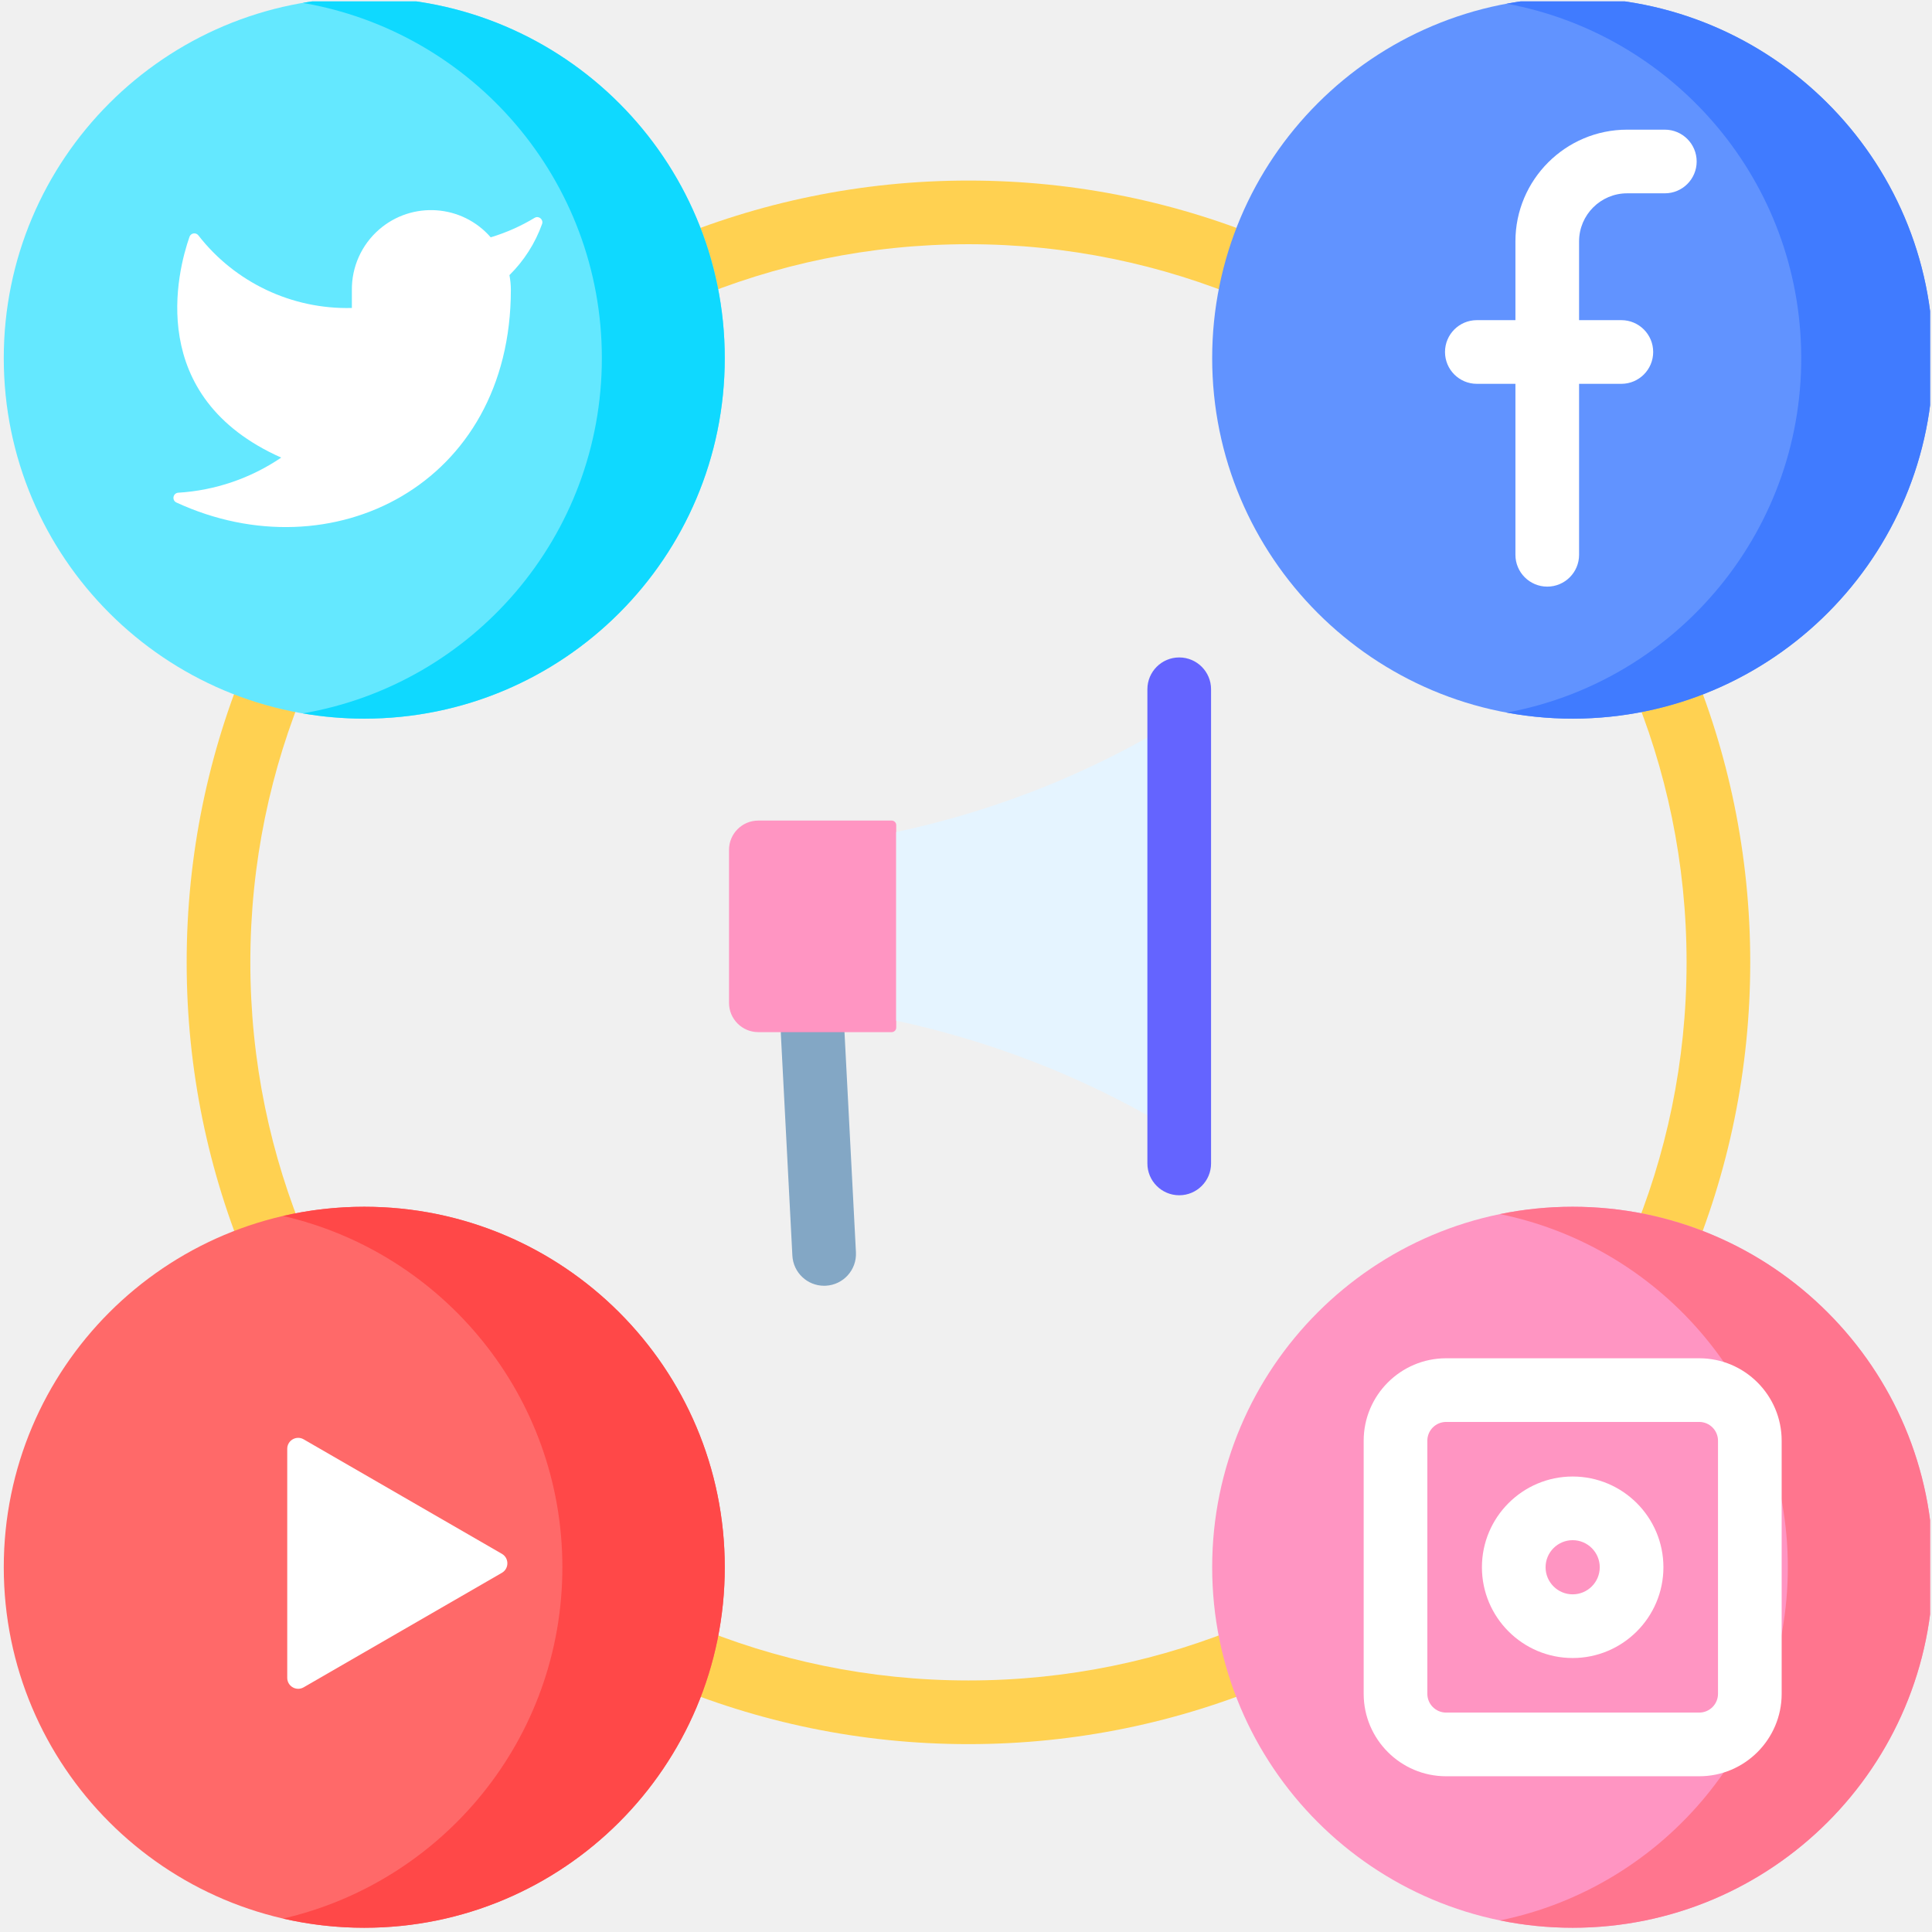
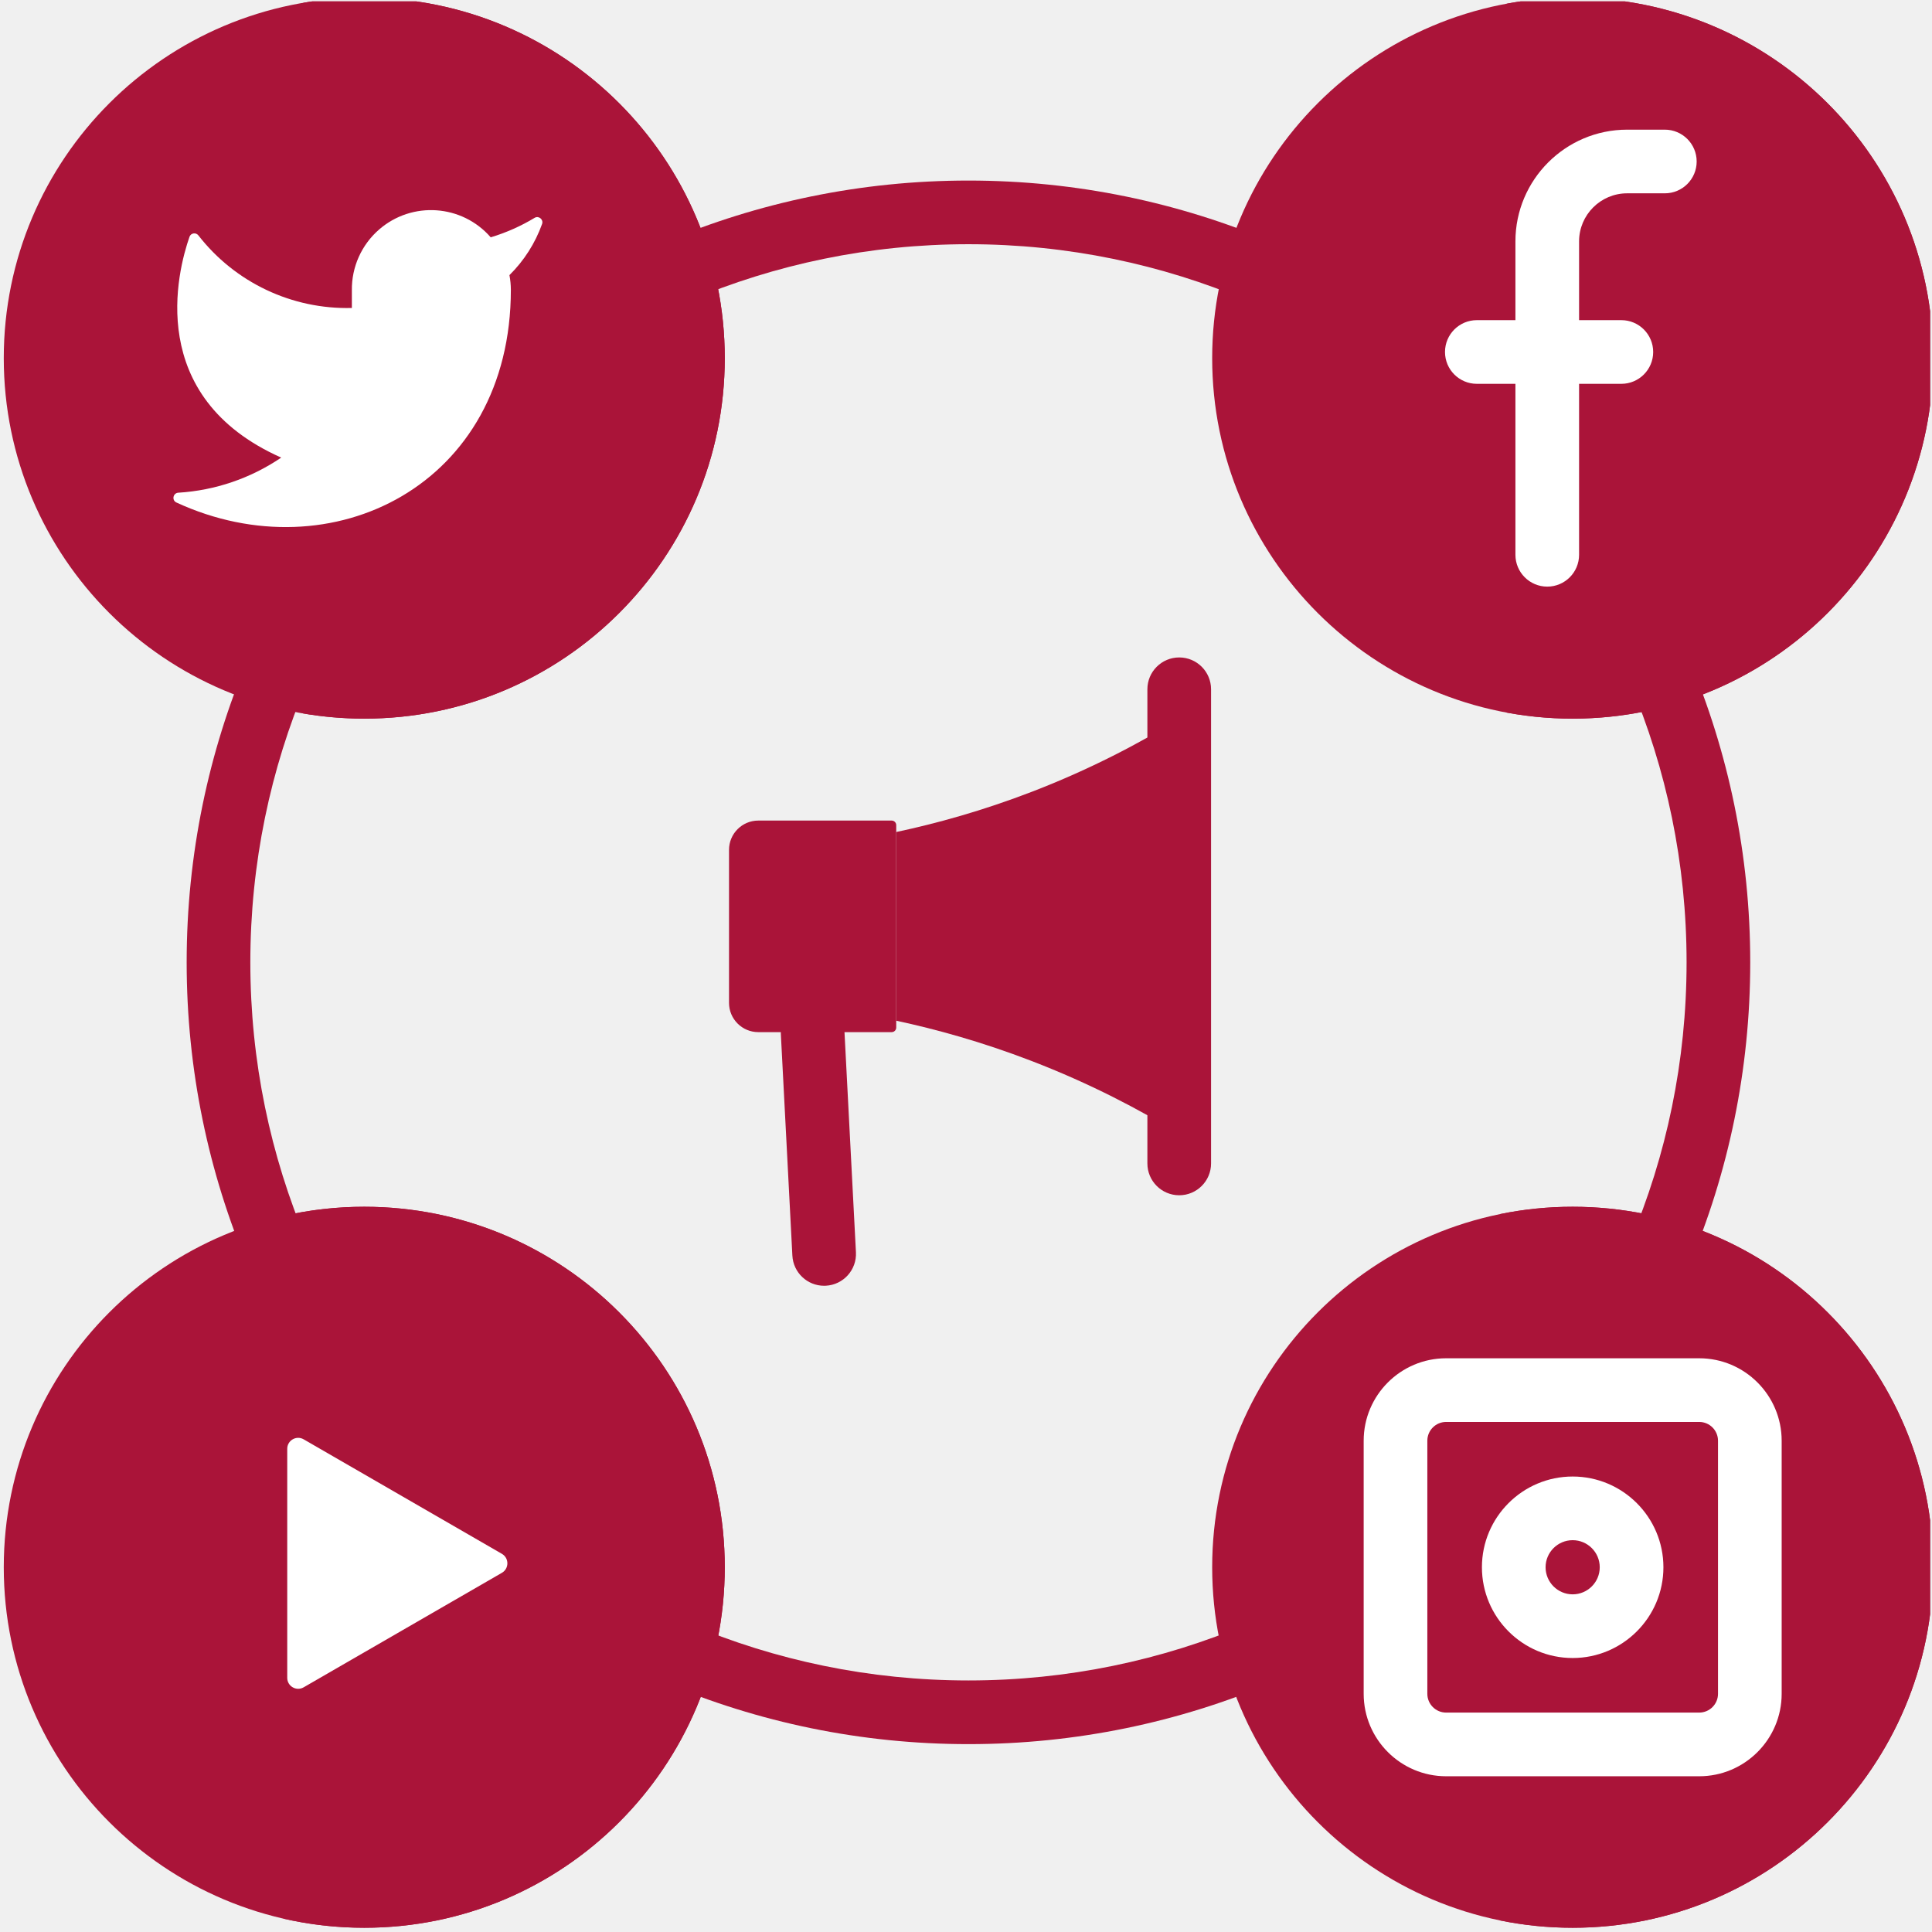
<svg xmlns="http://www.w3.org/2000/svg" width="682" height="682" viewBox="0 0 682 682" fill="none">
  <g clip-path="url(#clip0_2_242)">
-     <path d="M341.868 615.682C189.697 615.682 65.892 491.882 65.892 339.706C65.892 187.535 189.697 63.736 341.868 63.736C494.039 63.736 617.838 187.535 617.838 339.706C617.838 491.882 494.039 615.682 341.868 615.682ZM341.868 86.207C202.084 86.207 88.369 199.927 88.369 339.706C88.369 479.49 202.084 593.205 341.868 593.205C481.646 593.205 595.366 479.49 595.366 339.706C595.366 199.927 481.646 86.207 341.868 86.207Z" fill="#FFD151" />
-     <path d="M255.843 126.425C255.843 196.705 198.866 253.682 128.587 253.682C58.302 253.682 1.331 196.705 1.331 126.425C1.331 56.146 58.302 -0.831 128.587 -0.831C198.866 -0.831 255.843 56.146 255.843 126.425Z" fill="#64E8FF" />
-     <path d="M128.587 -0.831C121.19 -0.831 113.944 -0.191 106.89 1.02C166.835 11.317 212.454 63.538 212.454 126.425C212.454 189.313 166.835 241.534 106.89 251.831C113.944 253.042 121.19 253.682 128.587 253.682C198.866 253.682 255.843 196.705 255.843 126.425C255.843 56.146 198.866 -0.831 128.587 -0.831Z" fill="#0FD9FF" />
-     <path d="M682.41 126.425C682.41 196.705 625.438 253.682 555.153 253.682C484.874 253.682 427.902 196.705 427.902 126.425C427.902 56.146 484.874 -0.831 555.153 -0.831C625.438 -0.831 682.41 56.146 682.41 126.425Z" fill="#6193FF" />
-     <path d="M682.357 122.782C680.346 52.528 621.762 -2.79 551.514 -0.779C544.819 -0.586 538.264 0.121 531.876 1.3C589.586 11.988 634.04 61.745 635.787 122.782C637.611 186.339 592.502 240.343 531.865 251.545C540.577 253.162 549.586 253.89 558.797 253.63C629.05 251.613 684.369 193.035 682.357 122.782Z" fill="#407BFF" />
-     <path d="M255.843 553.246C255.843 623.531 198.866 680.503 128.587 680.503C58.302 680.503 1.331 623.531 1.331 553.246C1.331 482.967 58.302 425.99 128.587 425.99C198.866 425.99 255.843 482.967 255.843 553.246Z" fill="#FF6969" />
-     <path d="M128.587 425.99C118.731 425.99 109.135 427.113 99.924 429.234C156.402 442.235 198.518 492.823 198.518 553.246C198.518 613.675 156.402 664.258 99.924 677.259C109.135 679.38 118.731 680.503 128.587 680.503C198.866 680.503 255.843 623.531 255.843 553.246C255.843 482.967 198.866 425.99 128.587 425.99Z" fill="#FF4848" />
-     <path d="M682.41 553.246C682.41 623.531 625.438 680.503 555.153 680.503C484.874 680.503 427.902 623.531 427.902 553.246C427.902 482.967 484.874 425.99 555.153 425.99C625.438 425.99 682.41 482.967 682.41 553.246Z" fill="#FF95C2" />
-     <path d="M555.158 425.99C546.368 425.99 537.791 426.884 529.505 428.579C587.491 440.446 631.109 491.752 631.109 553.246C631.109 614.741 587.491 666.047 529.505 677.914C537.791 679.609 546.368 680.503 555.158 680.503C625.437 680.503 682.409 623.531 682.409 553.246C682.409 482.967 625.437 425.99 555.158 425.99Z" fill="#FF758E" />
+     <path d="M341.868 615.682C189.697 615.682 65.892 491.882 65.892 339.706C65.892 187.535 189.697 63.736 341.868 63.736C494.039 63.736 617.838 187.535 617.838 339.706C617.838 491.882 494.039 615.682 341.868 615.682ZM341.868 86.207C202.084 86.207 88.369 199.927 88.369 339.706C88.369 479.49 202.084 593.205 341.868 593.205C481.646 593.205 595.366 479.49 595.366 339.706C595.366 199.927 481.646 86.207 341.868 86.207Z" fill="#AA1439" />
+     <path d="M255.843 126.425C255.843 196.705 198.866 253.682 128.587 253.682C58.302 253.682 1.331 196.705 1.331 126.425C1.331 56.146 58.302 -0.831 128.587 -0.831C198.866 -0.831 255.843 56.146 255.843 126.425Z" fill="#AA1439" />
+     <path d="M128.587 -0.831C121.19 -0.831 113.944 -0.191 106.89 1.02C166.835 11.317 212.454 63.538 212.454 126.425C212.454 189.313 166.835 241.534 106.89 251.831C113.944 253.042 121.19 253.682 128.587 253.682C198.866 253.682 255.843 196.705 255.843 126.425C255.843 56.146 198.866 -0.831 128.587 -0.831Z" fill="#AA1439" />
+     <path d="M682.41 126.425C682.41 196.705 625.438 253.682 555.153 253.682C484.874 253.682 427.902 196.705 427.902 126.425C427.902 56.146 484.874 -0.831 555.153 -0.831C625.438 -0.831 682.41 56.146 682.41 126.425Z" fill="#AA1439" />
+     <path d="M682.357 122.782C680.346 52.528 621.762 -2.79 551.514 -0.779C544.819 -0.586 538.264 0.121 531.876 1.3C589.586 11.988 634.04 61.745 635.787 122.782C637.611 186.339 592.502 240.343 531.865 251.545C540.577 253.162 549.586 253.89 558.797 253.63C629.05 251.613 684.369 193.035 682.357 122.782Z" fill="#AA1439" />
+     <path d="M255.843 553.246C255.843 623.531 198.866 680.503 128.587 680.503C58.302 680.503 1.331 623.531 1.331 553.246C1.331 482.967 58.302 425.99 128.587 425.99C198.866 425.99 255.843 482.967 255.843 553.246Z" fill="#AA1439" />
+     <path d="M128.587 425.99C118.731 425.99 109.135 427.113 99.924 429.234C156.402 442.235 198.518 492.823 198.518 553.246C198.518 613.675 156.402 664.258 99.924 677.259C109.135 679.38 118.731 680.503 128.587 680.503C198.866 680.503 255.843 623.531 255.843 553.246C255.843 482.967 198.866 425.99 128.587 425.99Z" fill="#AA1439" />
+     <path d="M682.41 553.246C682.41 623.531 625.438 680.503 555.153 680.503C484.874 680.503 427.902 623.531 427.902 553.246C427.902 482.967 484.874 425.99 555.153 425.99C625.438 425.99 682.41 482.967 682.41 553.246Z" fill="#AA1439" />
+     <path d="M555.158 425.99C546.368 425.99 537.791 426.884 529.505 428.579C587.491 440.446 631.109 491.752 631.109 553.246C631.109 614.741 587.491 666.047 529.505 677.914C537.791 679.609 546.368 680.503 555.158 680.503C625.437 680.503 682.409 623.531 682.409 553.246C682.409 482.967 625.437 425.99 555.158 425.99Z" fill="#AA1439" />
    <path d="M188.724 76.897C183.869 79.824 178.666 82.137 173.223 83.775C163.097 72.131 145.455 70.904 133.811 81.03C127.615 86.42 124.101 94.264 124.21 102.483V108.715C103.043 109.266 82.947 99.702 70.024 83.083C69.146 81.955 67.363 82.241 66.895 83.587C62.659 95.715 51.082 140.117 99.269 161.534C88.457 168.868 75.909 173.131 62.955 173.926C61.063 174.041 60.559 176.593 62.279 177.388C117.021 202.672 180.335 171.187 180.335 102.29C180.329 100.554 180.158 98.823 179.836 97.118C184.992 92.029 188.922 85.854 191.355 79.07C191.921 77.485 190.169 76.029 188.724 76.897Z" fill="white" />
    <path d="M546.186 207.08C539.98 207.08 534.948 202.048 534.948 195.842V85.204C534.948 63.46 552.637 45.771 574.381 45.771H587.688C593.895 45.771 598.927 50.803 598.927 57.009C598.927 63.216 593.895 68.242 587.688 68.242H574.381C565.03 68.242 557.419 75.853 557.419 85.204V195.842C557.419 202.048 552.388 207.08 546.186 207.08Z" fill="white" />
    <path d="M572.338 135.491H521.329C515.122 135.491 510.09 130.459 510.09 124.253C510.09 118.046 515.122 113.014 521.329 113.014H572.338C578.545 113.014 583.577 118.046 583.577 124.253C583.577 130.459 578.545 135.491 572.338 135.491Z" fill="white" />
    <path d="M101.396 551.853V511.432C101.396 508.454 104.613 506.598 107.191 508.085L142.18 528.295L177.174 548.506C179.747 549.998 179.747 553.714 177.174 555.206L142.18 575.417L107.191 595.627C104.613 597.114 101.396 595.253 101.396 592.279V551.853Z" fill="white" />
    <path d="M599.826 627.024H510.485C494.439 627.024 481.381 613.966 481.381 597.919V508.579C481.381 492.527 494.439 479.474 510.485 479.474H599.826C615.873 479.474 628.931 492.527 628.931 508.579V597.919C628.931 613.966 615.873 627.024 599.826 627.024ZM510.485 501.946C506.826 501.946 503.853 504.919 503.853 508.579V597.919C503.853 601.574 506.826 604.547 510.485 604.547H599.826C603.48 604.547 606.459 601.574 606.459 597.919V508.579C606.459 504.919 603.48 501.946 599.826 501.946H510.485Z" fill="white" />
    <path d="M555.153 585.283C537.49 585.283 523.122 570.91 523.122 553.246C523.122 535.583 537.49 521.215 555.153 521.215C572.816 521.215 587.189 535.583 587.189 553.246C587.189 570.91 572.816 585.283 555.153 585.283ZM555.153 543.687C549.882 543.687 545.594 547.976 545.594 553.246C545.594 558.517 549.882 562.806 555.153 562.806C560.429 562.806 564.713 558.517 564.713 553.246C564.718 547.976 560.429 543.687 555.153 543.687Z" fill="white" />
-     <path d="M302.148 442.058L298.078 363.758C297.756 357.562 292.48 352.816 286.273 353.122C280.077 353.445 275.315 358.731 275.638 364.927L279.708 443.227C280.02 449.226 284.979 453.878 290.92 453.878C291.118 453.878 291.31 453.873 291.513 453.863C297.709 453.541 302.47 448.259 302.148 442.058Z" fill="#83A7C5" />
-     <path d="M314.759 364.345H267.684C261.972 364.345 257.345 359.714 257.345 354.001V300.002C257.345 294.295 261.972 289.663 267.684 289.663H314.759C315.648 289.663 316.37 290.386 316.37 291.275V362.734C316.37 363.623 315.648 364.345 314.759 364.345Z" fill="#FF95C2" />
-     <path d="M416.269 400.254C402.281 391.682 384.841 382.482 364.059 374.492C346.624 367.786 330.452 363.326 316.371 360.312C316.371 338.105 316.371 315.904 316.371 293.702C330.494 290.698 346.754 286.233 364.303 279.475C385.012 271.496 402.369 262.3 416.269 253.754V400.254Z" fill="#E5F4FF" />
-     <path d="M416.269 421.93C410.062 421.93 405.03 416.899 405.03 410.692V243.316C405.03 237.11 410.062 232.078 416.269 232.078C422.475 232.078 427.507 237.11 427.507 243.316V410.692C427.507 416.899 422.475 421.93 416.269 421.93Z" fill="#6464FF" />
+     <path d="M302.148 442.058L298.078 363.758C297.756 357.562 292.48 352.816 286.273 353.122C280.077 353.445 275.315 358.731 275.638 364.927L279.708 443.227C280.02 449.226 284.979 453.878 290.92 453.878C291.118 453.878 291.31 453.873 291.513 453.863C297.709 453.541 302.47 448.259 302.148 442.058Z" fill="#AA1439" />
+     <path d="M314.759 364.345H267.684C261.972 364.345 257.345 359.714 257.345 354.001V300.002C257.345 294.295 261.972 289.663 267.684 289.663H314.759C315.648 289.663 316.37 290.386 316.37 291.275V362.734C316.37 363.623 315.648 364.345 314.759 364.345Z" fill="#AA1439" />
+     <path d="M416.269 400.254C402.281 391.682 384.841 382.482 364.059 374.492C346.624 367.786 330.452 363.326 316.371 360.312C316.371 338.105 316.371 315.904 316.371 293.702C330.494 290.698 346.754 286.233 364.303 279.475C385.012 271.496 402.369 262.3 416.269 253.754V400.254Z" fill="#AA1439" />
+     <path d="M416.269 421.93C410.062 421.93 405.03 416.899 405.03 410.692V243.316C405.03 237.11 410.062 232.078 416.269 232.078C422.475 232.078 427.507 237.11 427.507 243.316V410.692C427.507 416.899 422.475 421.93 416.269 421.93Z" fill="#AA1439" />
  </g>
  <defs>
    <clipPath id="clip0_2_242">
      <rect width="681.333" height="681.333" fill="white" transform="translate(0 0.5)" />
    </clipPath>
  </defs>
</svg>
